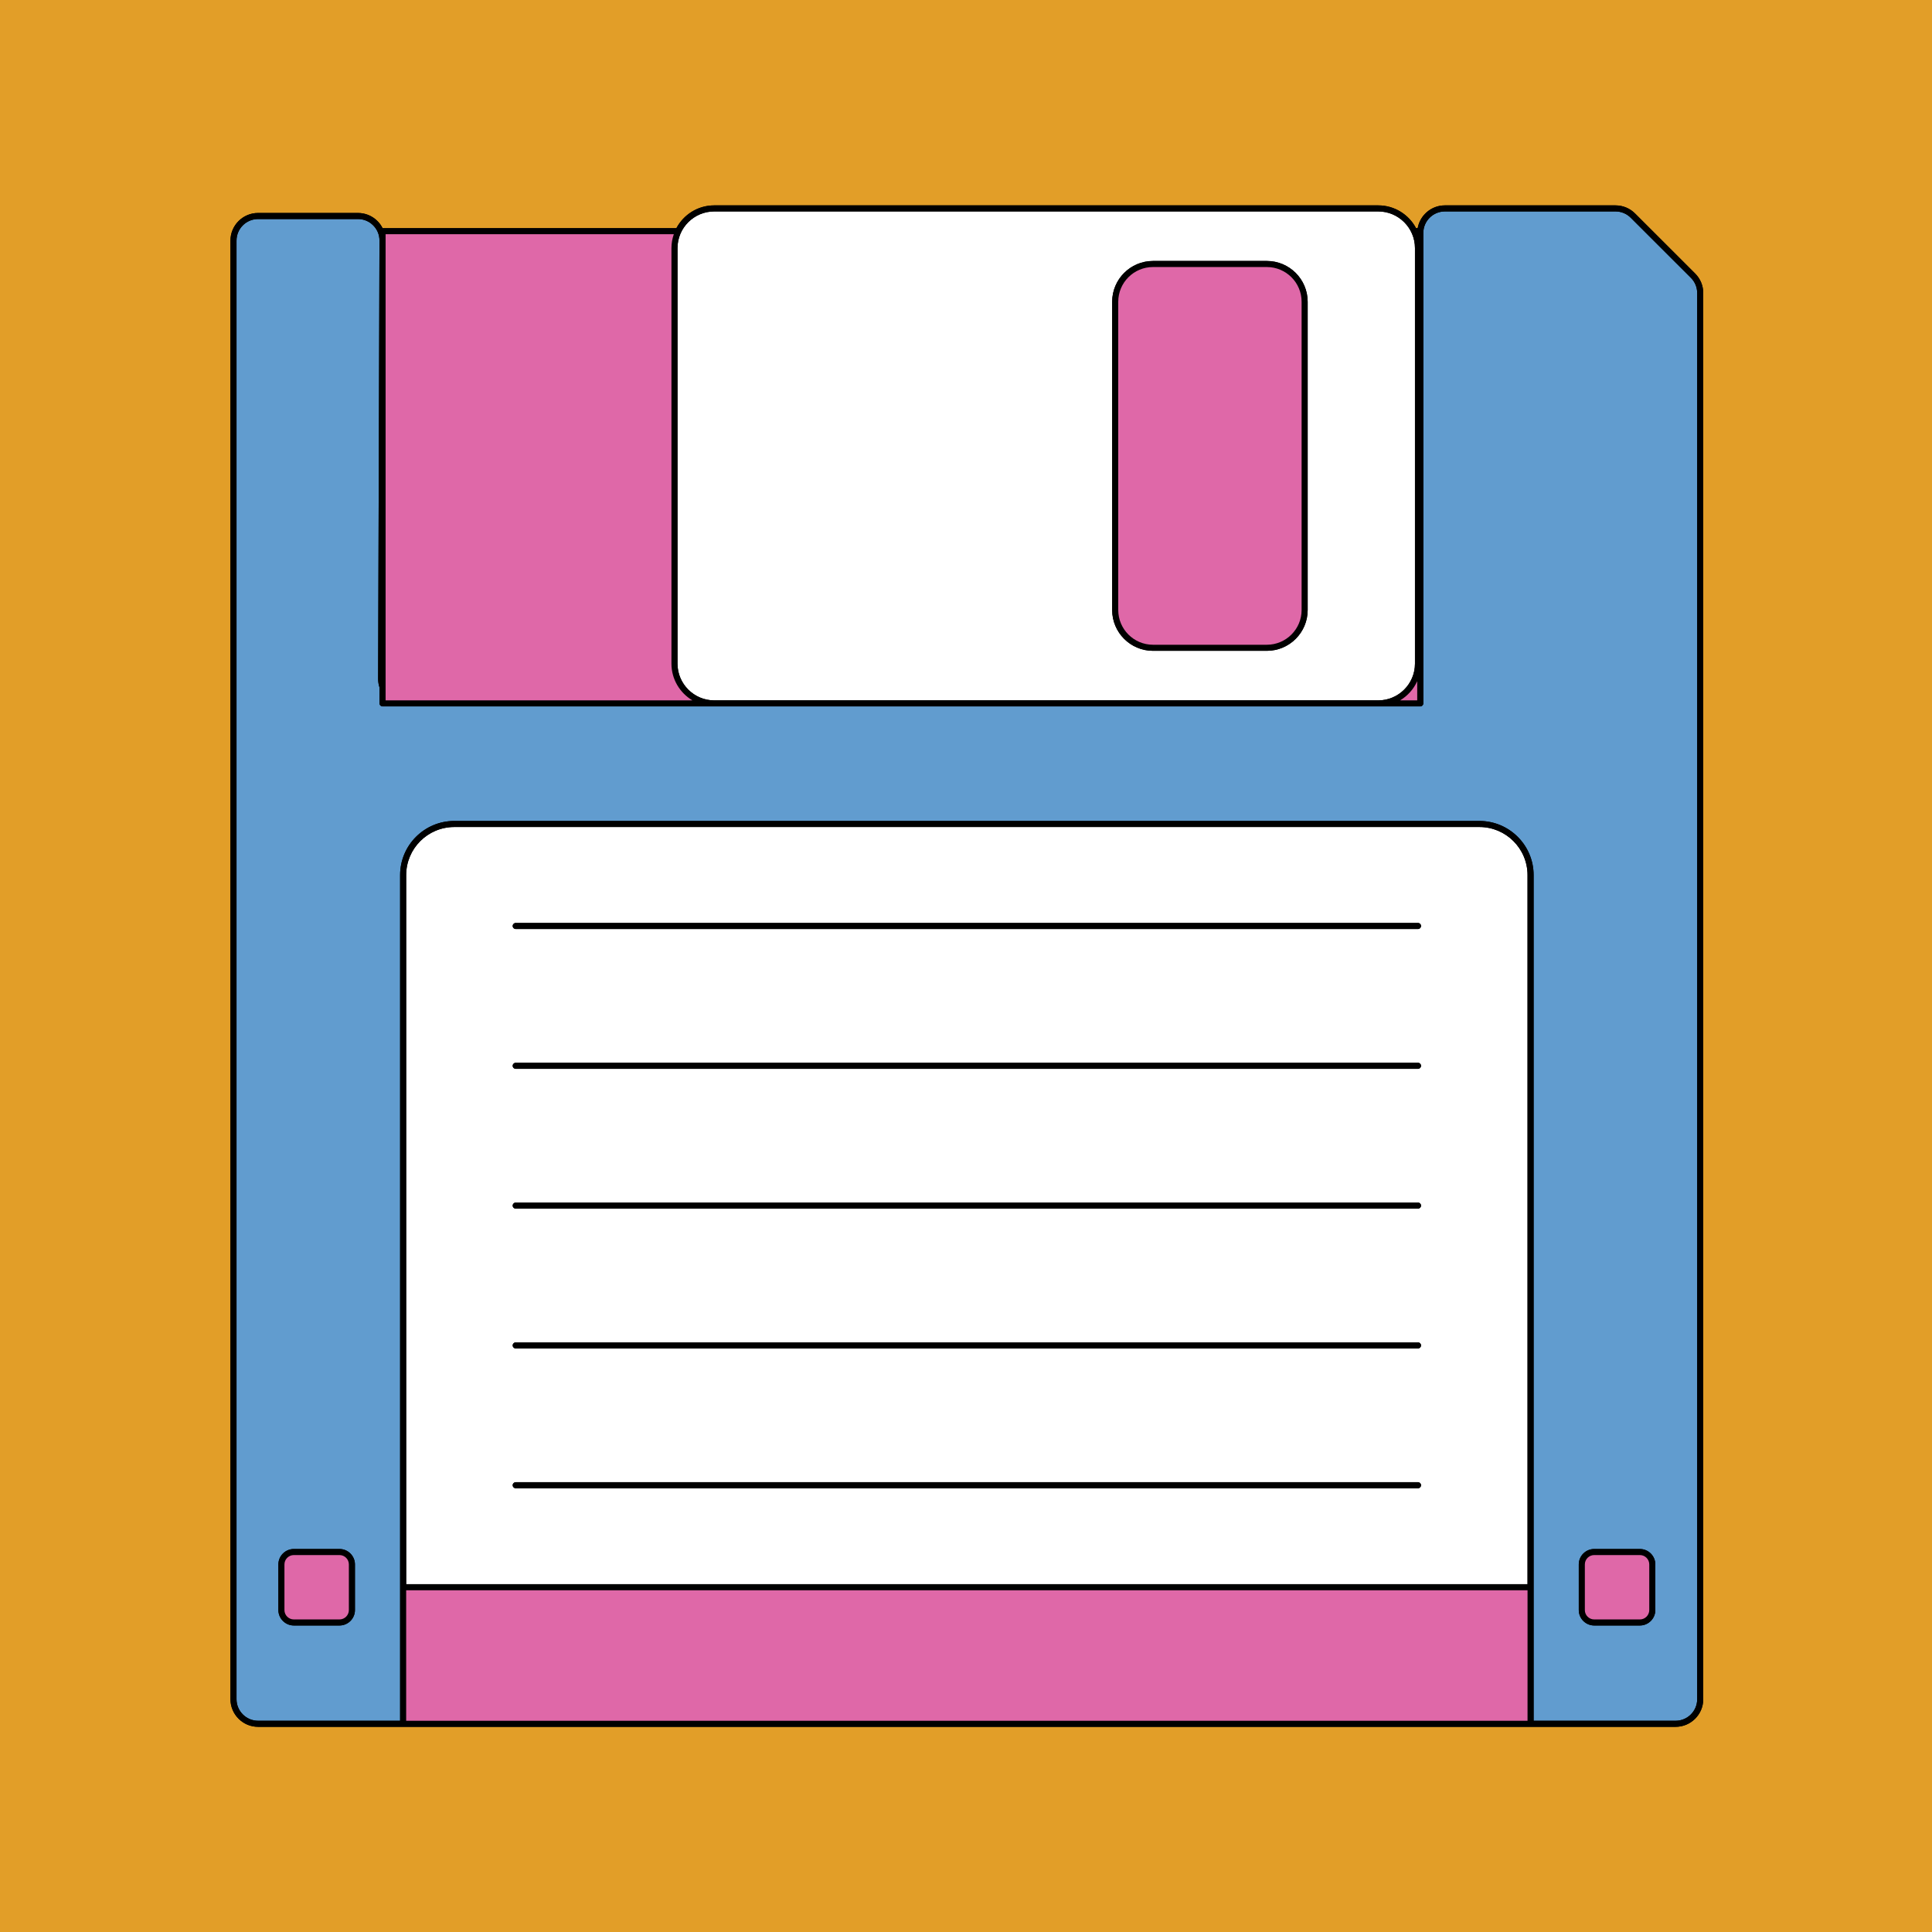
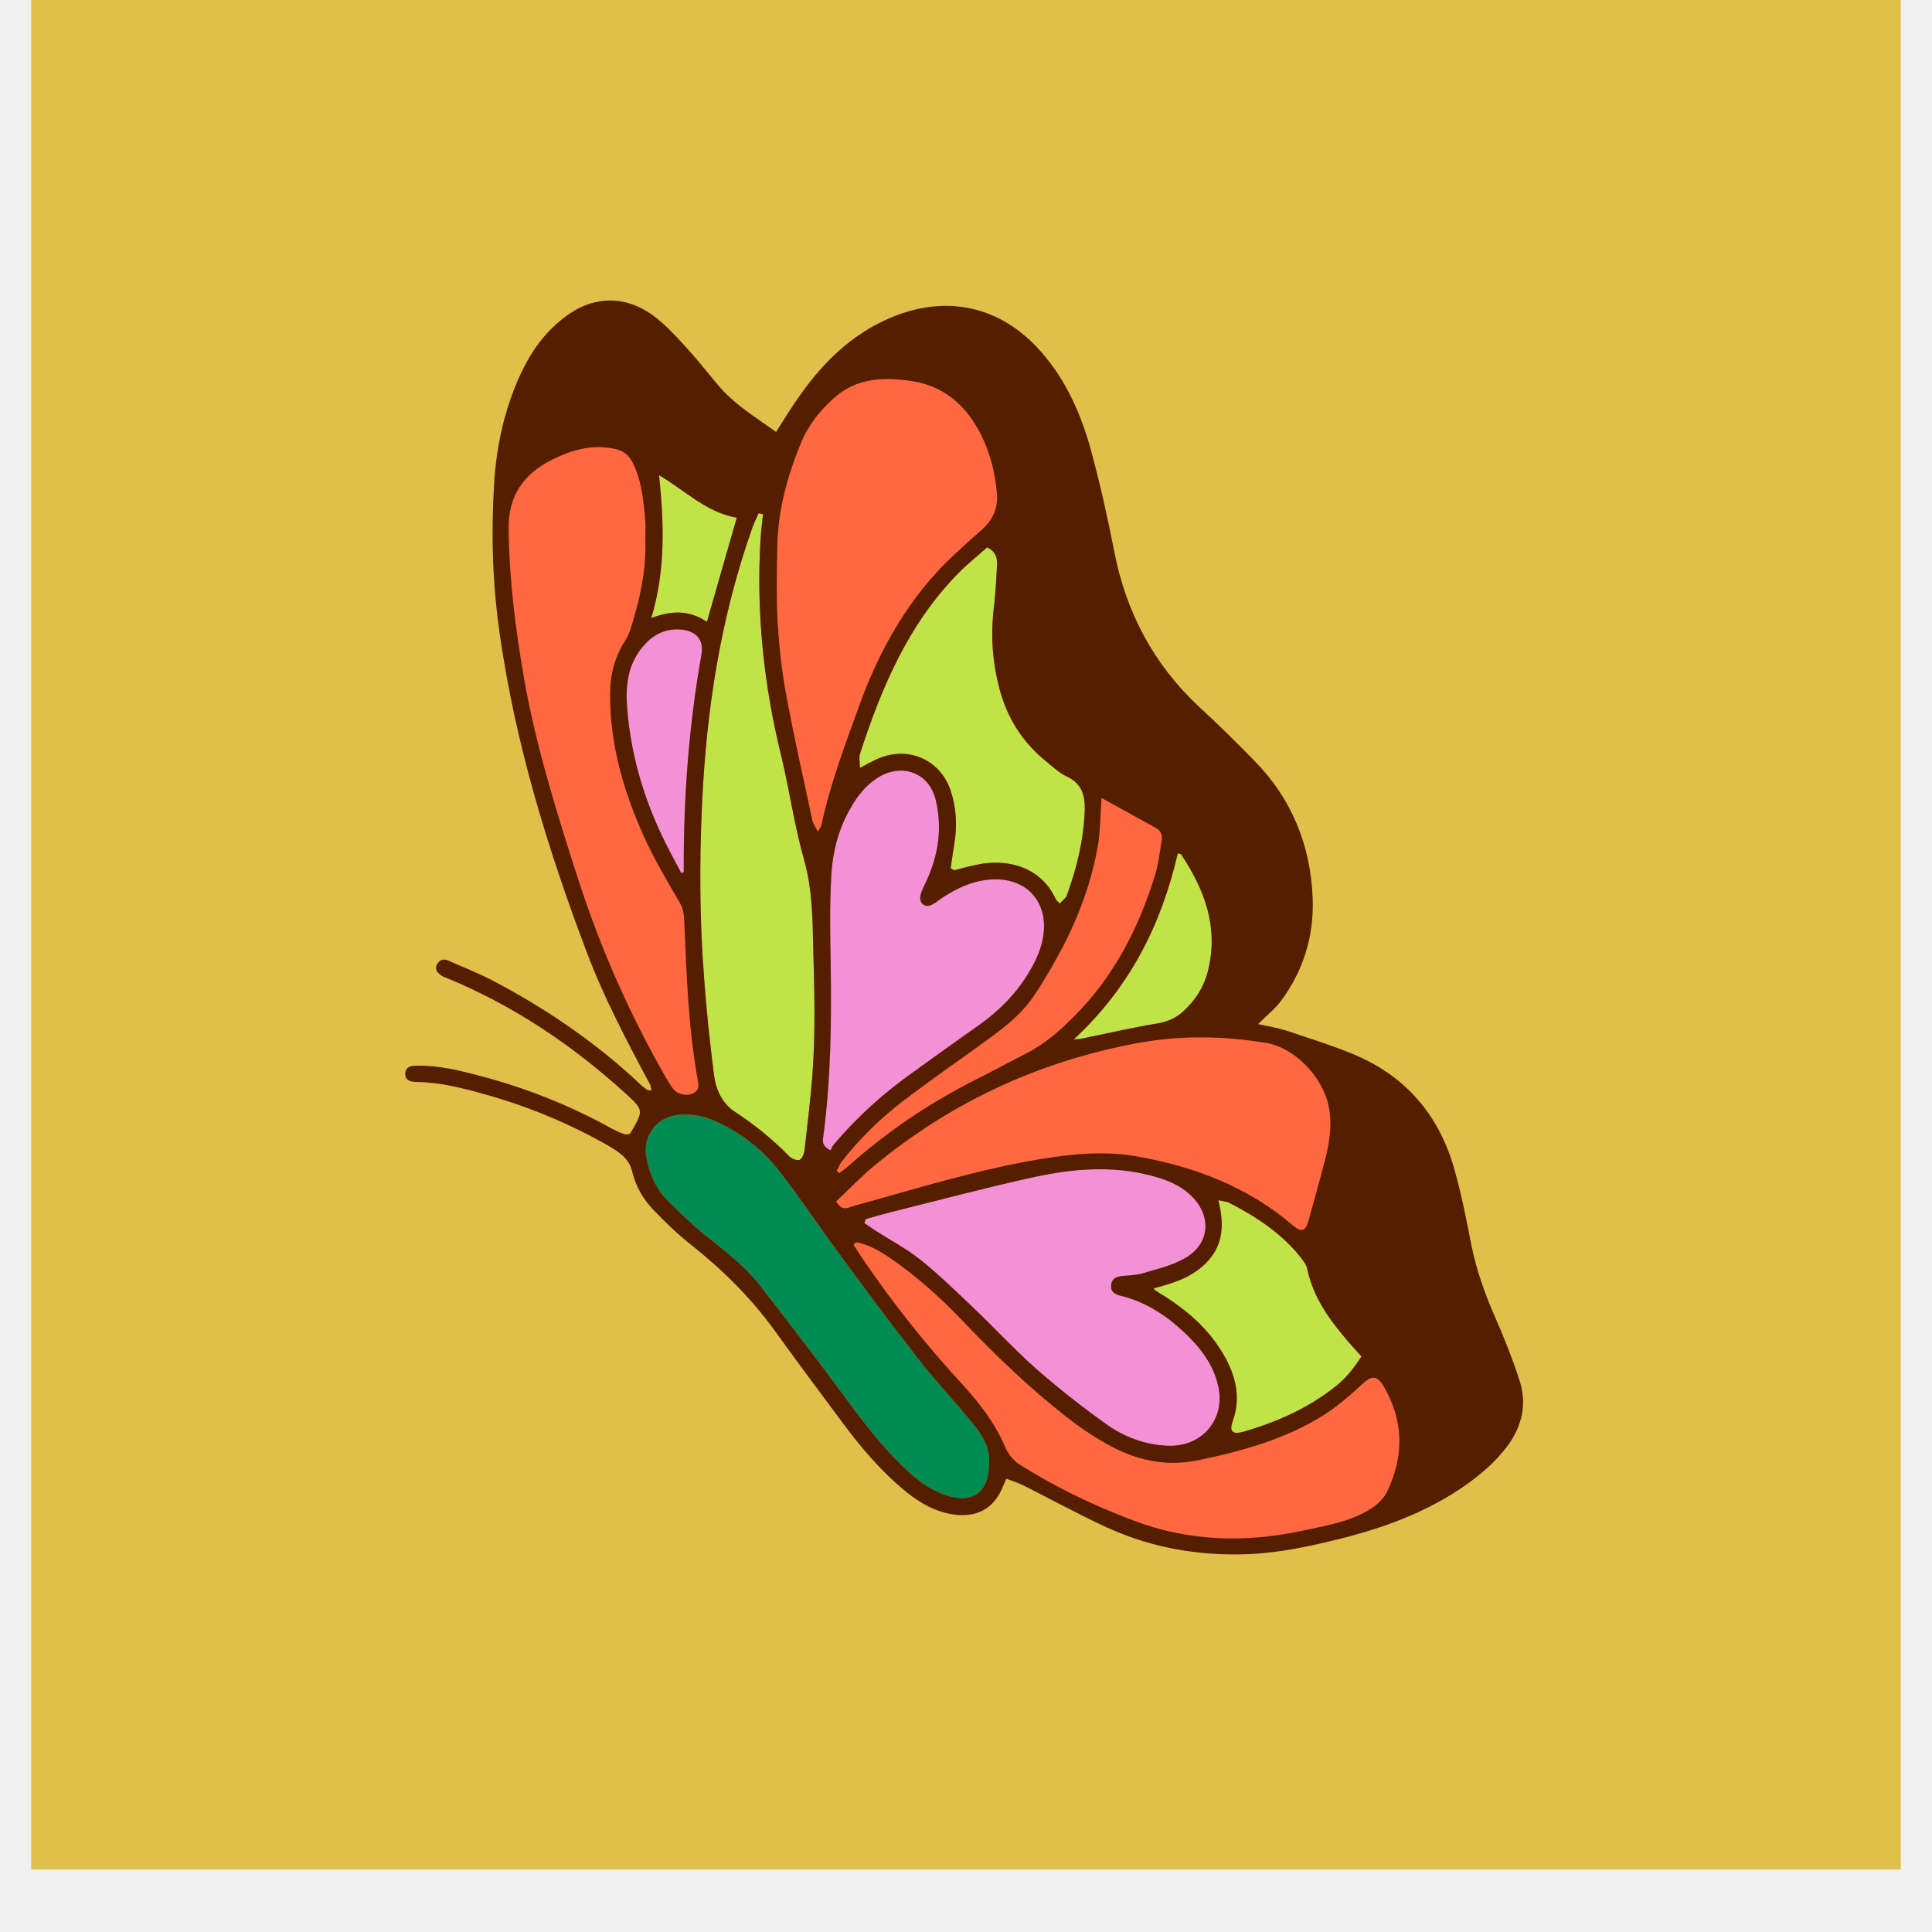
- <svg xmlns="http://www.w3.org/2000/svg" width="400" zoomAndPan="magnify" viewBox="0 0 300 300" height="400" preserveAspectRatio="xMidYMid meet" version="1.0">
+ <svg xmlns="http://www.w3.org/2000/svg" width="40" zoomAndPan="magnify" viewBox="0 0 30 30" height="40" preserveAspectRatio="xMidYMid meet" version="1.0">
  <defs>
-     <clipPath id="id1">
-       <path d="M 35.754 31.891 L 264.504 31.891 L 264.504 268.141 L 35.754 268.141 Z M 35.754 31.891 " clip-rule="nonzero" />
+     <clipPath id="45d6ba8cee">
+       <path d="M 0.484 0 L 29.516 0 L 29.516 29.031 L 0.484 29.031 Z M 0.484 0 " clip-rule="nonzero" />
    </clipPath>
-     <clipPath id="id2">
-       <path d="M 35.754 31.891 L 264.504 31.891 L 264.504 268.141 L 35.754 268.141 Z M 35.754 31.891 " clip-rule="nonzero" />
+     <clipPath id="63fa4abce8">
+       <path d="M 6.285 4.555 L 23.707 4.555 L 23.707 24.148 L 6.285 24.148 Z M 6.285 4.555 " clip-rule="nonzero" />
+     </clipPath>
+     <clipPath id="682dd12dee">
+       <path d="M 6.285 4.555 L 23.707 4.555 L 23.707 24.148 L 6.285 24.148 Z M 6.285 4.555 " clip-rule="nonzero" />
    </clipPath>
  </defs>
-   <rect x="-30" width="360" fill="#ffffff" y="-30" height="360" fill-opacity="1" />
-   <rect x="-30" width="360" fill="#e29e28" y="-30" height="360" fill-opacity="1" />
-   <g clip-path="url(#id1)">
-     <path fill="#000000" d="M 264.48 45.508 L 264.48 263.852 C 264.48 266.215 262.555 268.141 260.188 268.141 L 40.078 268.141 C 37.711 268.141 35.785 266.215 35.785 263.852 L 35.785 37.359 C 35.785 34.992 37.711 33.07 40.078 33.07 L 55.574 33.07 C 56.727 33.07 57.805 33.516 58.617 34.332 C 58.941 34.656 59.207 35.031 59.41 35.43 L 105.031 35.43 C 106.148 33.328 108.359 31.891 110.902 31.891 L 214.012 31.891 C 216.555 31.891 218.77 33.328 219.883 35.43 L 220.137 35.43 C 220.492 33.422 222.25 31.891 224.359 31.891 L 250.852 31.891 C 251.996 31.891 253.074 32.336 253.887 33.145 L 263.223 42.473 C 264.035 43.285 264.48 44.359 264.48 45.508 Z M 264.48 45.508 " fill-opacity="1" fill-rule="nonzero" />
+   <g clip-path="url(#45d6ba8cee)">
+     <path fill="#ffffff" d="M 0.484 0 L 29.516 0 L 29.516 29.031 L 0.484 29.031 Z M 0.484 0 " fill-opacity="1" fill-rule="nonzero" />
+     <path fill="#e1bf4b" d="M 0.484 0 L 29.516 0 L 29.516 29.031 L 0.484 29.031 Z M 0.484 0 " fill-opacity="1" fill-rule="nonzero" />
  </g>
-   <path fill="#619ccf" d="M 253.219 33.812 C 252.586 33.18 251.746 32.832 250.852 32.832 L 224.359 32.832 C 222.512 32.832 221.012 34.332 221.012 36.176 L 221.012 109.223 C 221.012 109.48 220.801 109.691 220.539 109.691 L 59.402 109.691 C 59.141 109.691 58.93 109.48 58.93 109.223 L 58.93 106.746 C 58.789 106.312 58.711 105.859 58.715 105.391 L 58.926 37.367 C 58.93 36.473 58.582 35.629 57.949 34.996 C 57.316 34.359 56.473 34.012 55.574 34.012 L 40.078 34.012 C 38.23 34.012 36.727 35.512 36.727 37.359 L 36.727 263.852 C 36.727 265.695 38.23 267.199 40.078 267.199 L 62.129 267.199 L 62.129 135.883 C 62.129 131.246 65.902 127.477 70.543 127.477 L 229.723 127.477 C 234.363 127.477 238.141 131.246 238.141 135.883 L 238.141 267.199 L 260.188 267.199 C 262.035 267.199 263.539 265.695 263.539 263.852 L 263.539 45.508 C 263.539 44.613 263.191 43.773 262.559 43.141 Z M 55.117 250.008 C 55.117 251.328 54.039 252.406 52.715 252.406 L 45.629 252.406 C 44.305 252.406 43.227 251.328 43.227 250.008 L 43.227 242.926 C 43.227 241.605 44.305 240.527 45.629 240.527 L 52.715 240.527 C 54.039 240.527 55.117 241.605 55.117 242.926 Z M 257.039 250.008 C 257.039 251.328 255.961 252.406 254.641 252.406 L 247.551 252.406 C 246.227 252.406 245.152 251.328 245.152 250.008 L 245.152 242.926 C 245.152 241.605 246.227 240.527 247.551 240.527 L 254.641 240.527 C 255.961 240.527 257.039 241.605 257.039 242.926 Z M 257.039 250.008 " fill-opacity="1" fill-rule="nonzero" />
-   <path fill="#ffffff" d="M 105.203 38.527 L 105.203 103.055 C 105.203 106.195 107.762 108.754 110.906 108.754 L 214.012 108.754 C 217.156 108.754 219.715 106.195 219.715 103.055 L 219.715 38.527 C 219.715 35.387 217.156 32.832 214.012 32.832 L 110.902 32.832 C 107.762 32.832 105.203 35.387 105.203 38.527 Z M 203.055 94.727 C 203.055 98.219 200.211 101.059 196.715 101.059 L 179.035 101.059 C 175.543 101.059 172.699 98.219 172.699 94.727 L 172.699 46.855 C 172.699 43.363 175.539 40.523 179.035 40.523 L 196.715 40.523 C 200.211 40.523 203.055 43.363 203.055 46.855 Z M 229.723 128.418 L 70.543 128.418 C 66.422 128.418 63.07 131.766 63.07 135.883 L 63.07 245.996 L 237.195 245.996 L 237.195 135.883 C 237.195 131.766 233.844 128.418 229.723 128.418 Z M 220.184 231.098 L 80.082 231.098 C 79.82 231.098 79.609 230.887 79.609 230.625 C 79.609 230.367 79.82 230.156 80.082 230.156 L 220.184 230.156 C 220.445 230.156 220.656 230.367 220.656 230.625 C 220.656 230.887 220.445 231.098 220.184 231.098 Z M 220.184 209.387 L 80.082 209.387 C 79.82 209.387 79.609 209.176 79.609 208.918 C 79.609 208.656 79.82 208.445 80.082 208.445 L 220.184 208.445 C 220.445 208.445 220.656 208.656 220.656 208.918 C 220.656 209.176 220.445 209.387 220.184 209.387 Z M 220.184 187.676 L 80.082 187.676 C 79.82 187.676 79.609 187.465 79.609 187.207 C 79.609 186.945 79.82 186.734 80.082 186.734 L 220.184 186.734 C 220.445 186.734 220.656 186.945 220.656 187.207 C 220.656 187.465 220.445 187.676 220.184 187.676 Z M 220.184 165.969 L 80.082 165.969 C 79.82 165.969 79.609 165.758 79.609 165.496 C 79.609 165.238 79.82 165.027 80.082 165.027 L 220.184 165.027 C 220.445 165.027 220.656 165.238 220.656 165.496 C 220.656 165.758 220.445 165.969 220.184 165.969 Z M 220.184 144.258 L 80.082 144.258 C 79.82 144.258 79.609 144.047 79.609 143.785 C 79.609 143.527 79.82 143.316 80.082 143.316 L 220.184 143.316 C 220.445 143.316 220.656 143.527 220.656 143.785 C 220.656 144.047 220.445 144.258 220.184 144.258 Z M 220.184 144.258 " fill-opacity="1" fill-rule="nonzero" />
-   <g clip-path="url(#id2)">
-     <path fill="#000000" d="M 263.223 42.473 L 253.887 33.145 C 253.074 32.336 251.996 31.891 250.852 31.891 L 224.359 31.891 C 222.25 31.891 220.492 33.422 220.137 35.43 L 219.883 35.43 C 218.77 33.328 216.555 31.891 214.012 31.891 L 110.902 31.891 C 108.359 31.891 106.148 33.328 105.031 35.43 L 59.41 35.43 C 59.207 35.027 58.941 34.656 58.617 34.328 C 57.805 33.516 56.727 33.07 55.574 33.07 L 40.078 33.07 C 37.711 33.07 35.785 34.992 35.785 37.359 L 35.785 263.852 C 35.785 266.215 37.711 268.141 40.078 268.141 L 260.188 268.141 C 262.555 268.141 264.48 266.215 264.48 263.852 L 264.48 45.508 C 264.48 44.359 264.035 43.285 263.223 42.473 Z M 263.539 263.852 C 263.539 265.695 262.035 267.199 260.188 267.199 L 238.137 267.199 L 238.137 246.469 C 238.137 246.469 238.137 246.465 238.137 246.465 L 238.137 135.883 C 238.137 131.246 234.363 127.477 229.723 127.477 L 70.543 127.477 C 65.902 127.477 62.129 131.246 62.129 135.883 L 62.129 267.199 L 40.078 267.199 C 38.23 267.199 36.727 265.695 36.727 263.852 L 36.727 37.359 C 36.727 35.512 38.23 34.012 40.078 34.012 L 55.574 34.012 C 56.473 34.012 57.316 34.359 57.949 34.996 C 58.582 35.629 58.93 36.473 58.926 37.367 L 58.715 105.391 C 58.711 105.859 58.789 106.312 58.93 106.746 L 58.93 109.223 C 58.93 109.484 59.141 109.691 59.402 109.691 L 220.539 109.691 C 220.801 109.691 221.012 109.484 221.012 109.223 L 221.012 36.176 C 221.012 34.332 222.512 32.832 224.359 32.832 L 250.852 32.832 C 251.746 32.832 252.586 33.18 253.219 33.812 L 262.559 43.141 C 263.191 43.77 263.539 44.613 263.539 45.508 Z M 63.07 245.996 L 63.07 135.883 C 63.07 131.766 66.422 128.418 70.543 128.418 L 229.723 128.418 C 233.844 128.418 237.195 131.766 237.195 135.883 L 237.195 245.996 Z M 63.07 246.938 L 237.195 246.938 L 237.195 267.199 L 63.07 267.199 Z M 59.875 36.371 L 104.629 36.371 C 104.395 37.047 104.262 37.77 104.262 38.523 L 104.262 103.055 C 104.262 105.477 105.57 107.594 107.512 108.75 L 59.875 108.75 Z M 110.902 32.832 L 214.012 32.832 C 217.156 32.832 219.715 35.387 219.715 38.527 L 219.715 103.055 C 219.715 106.195 217.156 108.754 214.012 108.754 L 110.902 108.754 C 107.762 108.754 105.203 106.195 105.203 103.055 L 105.203 38.527 C 105.203 35.387 107.762 32.832 110.902 32.832 Z M 220.066 105.773 L 220.066 108.75 L 217.406 108.75 C 218.57 108.055 219.504 107.016 220.066 105.773 Z M 196.715 40.523 L 179.035 40.523 C 175.539 40.523 172.695 43.363 172.695 46.855 L 172.695 94.727 C 172.695 98.219 175.539 101.059 179.035 101.059 L 196.715 101.059 C 200.211 101.059 203.055 98.219 203.055 94.727 L 203.055 46.855 C 203.055 43.363 200.211 40.523 196.715 40.523 Z M 202.113 94.727 C 202.113 97.699 199.691 100.117 196.715 100.117 L 179.035 100.117 C 176.062 100.117 173.641 97.699 173.641 94.727 L 173.641 46.855 C 173.641 43.883 176.062 41.465 179.035 41.465 L 196.715 41.465 C 199.691 41.465 202.113 43.883 202.113 46.855 Z M 52.715 240.527 L 45.629 240.527 C 44.305 240.527 43.227 241.605 43.227 242.926 L 43.227 250.008 C 43.227 251.328 44.305 252.406 45.629 252.406 L 52.715 252.406 C 54.039 252.406 55.117 251.328 55.117 250.008 L 55.117 242.926 C 55.117 241.605 54.039 240.527 52.715 240.527 Z M 54.172 250.008 C 54.172 250.809 53.52 251.465 52.715 251.465 L 45.629 251.465 C 44.824 251.465 44.168 250.809 44.168 250.008 L 44.168 242.926 C 44.168 242.121 44.824 241.469 45.629 241.469 L 52.715 241.469 C 53.52 241.469 54.172 242.121 54.172 242.926 Z M 254.641 240.527 L 247.551 240.527 C 246.227 240.527 245.152 241.605 245.152 242.926 L 245.152 250.008 C 245.152 251.328 246.227 252.406 247.551 252.406 L 254.641 252.406 C 255.961 252.406 257.039 251.328 257.039 250.008 L 257.039 242.926 C 257.039 241.605 255.961 240.527 254.641 240.527 Z M 256.098 250.008 C 256.098 250.809 255.445 251.465 254.641 251.465 L 247.551 251.465 C 246.746 251.465 246.094 250.809 246.094 250.008 L 246.094 242.926 C 246.094 242.121 246.746 241.469 247.551 241.469 L 254.641 241.469 C 255.445 241.469 256.098 242.121 256.098 242.926 Z M 220.656 143.785 C 220.656 144.047 220.445 144.258 220.184 144.258 L 80.082 144.258 C 79.82 144.258 79.609 144.047 79.609 143.785 C 79.609 143.527 79.82 143.316 80.082 143.316 L 220.184 143.316 C 220.445 143.316 220.656 143.527 220.656 143.785 Z M 220.656 165.496 C 220.656 165.758 220.445 165.969 220.184 165.969 L 80.082 165.969 C 79.82 165.969 79.609 165.758 79.609 165.496 C 79.609 165.238 79.82 165.027 80.082 165.027 L 220.184 165.027 C 220.445 165.027 220.656 165.238 220.656 165.496 Z M 220.656 187.207 C 220.656 187.465 220.445 187.676 220.184 187.676 L 80.082 187.676 C 79.82 187.676 79.609 187.465 79.609 187.207 C 79.609 186.945 79.82 186.734 80.082 186.734 L 220.184 186.734 C 220.445 186.734 220.656 186.945 220.656 187.207 Z M 220.656 208.918 C 220.656 209.176 220.445 209.387 220.184 209.387 L 80.082 209.387 C 79.82 209.387 79.609 209.176 79.609 208.918 C 79.609 208.656 79.82 208.445 80.082 208.445 L 220.184 208.445 C 220.445 208.445 220.656 208.656 220.656 208.918 Z M 220.656 230.625 C 220.656 230.887 220.445 231.098 220.184 231.098 L 80.082 231.098 C 79.82 231.098 79.609 230.887 79.609 230.625 C 79.609 230.367 79.82 230.156 80.082 230.156 L 220.184 230.156 C 220.445 230.156 220.656 230.367 220.656 230.625 Z M 220.656 230.625 " fill-opacity="1" fill-rule="nonzero" />
+   <g clip-path="url(#63fa4abce8)">
+     <path fill="#ff6840" d="M 19.172 24.047 C 18.457 24.047 17.781 23.898 17.168 23.609 C 16.902 23.48 16.633 23.344 16.375 23.211 C 16.223 23.133 16.074 23.055 15.922 22.98 C 15.863 22.949 15.805 22.93 15.746 22.906 C 15.719 22.898 15.691 22.887 15.66 22.875 L 15.578 22.84 L 15.48 23.066 C 15.375 23.312 15.195 23.438 14.945 23.438 C 14.902 23.438 14.859 23.434 14.812 23.426 C 14.586 23.391 14.367 23.285 14.133 23.098 C 13.801 22.824 13.492 22.488 13.133 22.004 C 13.012 21.836 12.891 21.672 12.766 21.508 C 12.547 21.215 12.32 20.914 12.105 20.613 C 11.754 20.121 11.32 19.68 10.789 19.258 C 10.59 19.102 10.402 18.918 10.234 18.746 C 10.066 18.578 9.957 18.387 9.91 18.172 C 9.848 17.918 9.633 17.793 9.477 17.703 C 8.891 17.367 8.25 17.102 7.578 16.91 C 7.23 16.812 6.859 16.715 6.465 16.707 C 6.398 16.707 6.387 16.695 6.387 16.695 C 6.387 16.695 6.387 16.688 6.387 16.672 C 6.387 16.648 6.387 16.641 6.477 16.637 L 6.496 16.637 C 6.816 16.637 7.121 16.711 7.434 16.793 C 8.145 16.984 8.824 17.254 9.445 17.598 C 9.512 17.633 9.574 17.664 9.641 17.691 C 9.672 17.703 9.699 17.707 9.727 17.707 L 9.793 17.707 L 9.82 17.684 C 9.824 17.68 9.828 17.68 9.832 17.676 C 9.844 17.668 9.863 17.652 9.879 17.629 C 10.098 17.246 10.094 17.199 9.77 16.906 C 8.879 16.098 7.961 15.508 6.965 15.098 C 6.957 15.094 6.945 15.09 6.938 15.086 C 6.922 15.082 6.91 15.078 6.902 15.07 C 6.855 15.039 6.859 15.031 6.867 15.02 C 6.871 15.012 6.883 14.992 6.895 14.992 C 6.898 14.992 6.906 14.992 6.918 15 C 6.992 15.031 7.066 15.062 7.141 15.094 C 7.293 15.156 7.449 15.223 7.594 15.301 C 8.477 15.762 9.227 16.285 9.879 16.902 C 9.902 16.93 9.93 16.949 9.957 16.969 C 9.969 16.977 9.98 16.984 9.992 16.992 L 10.074 17.059 L 10.203 16.84 L 10.18 16.797 C 9.777 16.047 9.449 15.418 9.188 14.73 C 8.488 12.863 8.062 11.312 7.852 9.848 C 7.746 9.098 7.715 8.316 7.766 7.523 C 7.805 6.898 7.934 6.352 8.168 5.852 C 8.336 5.484 8.551 5.207 8.816 5 C 9.027 4.84 9.246 4.758 9.473 4.758 C 9.684 4.758 9.891 4.832 10.09 4.977 C 10.25 5.094 10.391 5.242 10.547 5.41 C 10.695 5.57 10.832 5.742 10.969 5.906 L 11.066 6.027 C 11.273 6.277 11.539 6.461 11.793 6.637 C 11.859 6.684 11.926 6.73 11.992 6.781 L 12.074 6.836 L 12.129 6.754 C 12.168 6.691 12.211 6.629 12.25 6.566 C 12.336 6.434 12.414 6.309 12.504 6.184 C 12.906 5.617 13.332 5.25 13.852 5.023 C 14.133 4.902 14.414 4.84 14.688 4.84 C 15.219 4.84 15.707 5.078 16.098 5.527 C 16.438 5.914 16.68 6.387 16.852 7.02 C 16.984 7.504 17.102 8.012 17.211 8.578 C 17.402 9.57 17.844 10.379 18.559 11.043 C 18.816 11.285 19.09 11.547 19.41 11.875 C 19.961 12.438 20.258 13.133 20.289 13.949 C 20.312 14.516 20.152 15.035 19.816 15.488 C 19.754 15.57 19.676 15.641 19.594 15.719 C 19.555 15.758 19.512 15.797 19.469 15.84 L 19.352 15.957 L 19.516 15.992 C 19.562 16.004 19.605 16.012 19.652 16.02 C 19.75 16.039 19.844 16.059 19.934 16.086 L 20.09 16.141 C 20.383 16.234 20.684 16.332 20.973 16.449 C 21.742 16.77 22.254 17.348 22.488 18.164 C 22.59 18.512 22.664 18.879 22.734 19.234 L 22.758 19.352 C 22.828 19.699 22.941 20.055 23.105 20.434 C 23.25 20.766 23.398 21.121 23.512 21.484 C 23.609 21.793 23.551 22.094 23.344 22.379 C 23.168 22.621 22.941 22.832 22.625 23.043 C 22.109 23.387 21.488 23.641 20.676 23.836 C 20.242 23.938 19.73 24.043 19.195 24.047 Z M 19.172 24.047 " fill-opacity="1" fill-rule="nonzero" />
  </g>
-   <path fill="#df68a8" d="M 59.875 36.371 L 104.629 36.371 C 104.395 37.047 104.262 37.77 104.262 38.523 L 104.262 103.055 C 104.262 105.477 105.57 107.594 107.512 108.75 L 59.875 108.75 Z M 220.066 108.754 L 220.066 105.773 C 219.504 107.016 218.57 108.055 217.406 108.754 Z M 196.715 41.465 L 179.035 41.465 C 176.059 41.465 173.641 43.883 173.641 46.855 L 173.641 94.727 C 173.641 97.699 176.062 100.117 179.035 100.117 L 196.715 100.117 C 199.691 100.117 202.113 97.699 202.113 94.727 L 202.113 46.855 C 202.113 43.883 199.691 41.465 196.715 41.465 Z M 52.715 241.469 L 45.629 241.469 C 44.824 241.469 44.168 242.121 44.168 242.926 L 44.168 250.008 C 44.168 250.809 44.824 251.465 45.629 251.465 L 52.715 251.465 C 53.52 251.465 54.172 250.809 54.172 250.008 L 54.172 242.926 C 54.172 242.121 53.52 241.469 52.715 241.469 Z M 254.641 241.469 L 247.551 241.469 C 246.746 241.469 246.094 242.121 246.094 242.926 L 246.094 250.008 C 246.094 250.809 246.746 251.465 247.551 251.465 L 254.641 251.465 C 255.445 251.465 256.098 250.809 256.098 250.008 L 256.098 242.926 C 256.098 242.121 255.445 241.469 254.641 241.469 Z M 237.195 246.938 L 63.07 246.938 L 63.07 267.199 L 237.195 267.199 Z M 237.195 246.938 " fill-opacity="1" fill-rule="nonzero" />
+   <path fill="#008b53" d="M 15.359 22.715 C 15.359 23.176 15.105 23.359 14.68 23.215 C 14.438 23.133 14.238 22.98 14.059 22.809 C 13.703 22.473 13.406 22.086 13.117 21.691 C 12.688 21.109 12.242 20.531 11.797 19.957 C 11.52 19.598 11.137 19.344 10.797 19.051 C 10.656 18.926 10.52 18.797 10.387 18.664 C 10.188 18.469 10.078 18.227 10.035 17.953 C 9.98 17.621 10.211 17.332 10.555 17.309 C 10.758 17.293 10.949 17.332 11.129 17.418 C 11.523 17.598 11.852 17.863 12.109 18.195 C 12.414 18.586 12.688 19 12.98 19.398 C 13.402 19.973 13.824 20.543 14.262 21.105 C 14.531 21.449 14.832 21.766 15.105 22.102 C 15.25 22.281 15.375 22.48 15.359 22.715 Z M 15.359 22.715 " fill-opacity="1" fill-rule="nonzero" />
+   <path fill="#f291d6" d="M 13.441 18.93 C 13.586 18.891 13.73 18.848 13.875 18.812 C 14.609 18.629 15.34 18.434 16.078 18.273 C 16.664 18.148 17.262 18.098 17.855 18.25 C 18.098 18.312 18.332 18.398 18.512 18.582 C 18.816 18.891 18.785 19.312 18.41 19.531 C 18.223 19.645 17.992 19.699 17.777 19.762 C 17.672 19.797 17.555 19.805 17.441 19.812 C 17.34 19.82 17.262 19.848 17.254 19.961 C 17.246 20.066 17.32 20.102 17.406 20.121 C 17.785 20.215 18.098 20.418 18.375 20.676 C 18.625 20.91 18.836 21.172 18.914 21.512 C 19.039 22.031 18.668 22.477 18.125 22.449 C 17.777 22.434 17.453 22.312 17.176 22.113 C 16.805 21.848 16.441 21.562 16.098 21.262 C 15.754 20.957 15.445 20.621 15.113 20.305 C 14.844 20.051 14.582 19.793 14.293 19.562 C 14.078 19.391 13.828 19.258 13.594 19.109 C 13.535 19.07 13.48 19.031 13.422 18.992 C 13.43 18.973 13.434 18.953 13.441 18.93 Z M 12.953 17.766 C 13.312 17.34 13.727 16.969 14.184 16.645 C 14.52 16.402 14.859 16.16 15.195 15.922 C 15.547 15.676 15.836 15.371 16.035 14.996 C 16.113 14.855 16.176 14.695 16.199 14.539 C 16.289 13.965 15.891 13.586 15.309 13.664 C 15.066 13.695 14.859 13.797 14.66 13.922 C 14.598 13.961 14.539 14.012 14.473 14.047 C 14.375 14.098 14.285 14.043 14.289 13.934 C 14.293 13.871 14.324 13.809 14.352 13.75 C 14.562 13.328 14.641 12.887 14.531 12.426 C 14.43 12 14.012 11.84 13.633 12.074 C 13.449 12.188 13.32 12.352 13.215 12.535 C 13.012 12.879 12.922 13.254 12.906 13.645 C 12.883 14.074 12.891 14.508 12.898 14.941 C 12.914 15.844 12.902 16.742 12.785 17.641 C 12.773 17.719 12.758 17.789 12.895 17.863 C 12.914 17.832 12.926 17.793 12.953 17.766 Z M 10.617 13.543 C 10.617 13.508 10.617 13.473 10.617 13.438 C 10.617 12.344 10.699 11.254 10.891 10.172 C 10.934 9.945 10.824 9.805 10.59 9.777 C 10.336 9.75 10.133 9.855 9.977 10.047 C 9.746 10.324 9.711 10.652 9.738 10.992 C 9.801 11.793 10.039 12.539 10.414 13.246 C 10.469 13.348 10.523 13.453 10.578 13.555 C 10.59 13.551 10.602 13.547 10.617 13.543 Z M 10.617 13.543 " fill-opacity="1" fill-rule="nonzero" />
+   <path fill="#c0e348" d="M 11.848 7.984 C 11.836 8.117 11.816 8.246 11.809 8.379 C 11.742 9.52 11.859 10.637 12.133 11.746 C 12.262 12.281 12.336 12.832 12.488 13.359 C 12.605 13.777 12.617 14.195 12.625 14.617 C 12.645 15.316 12.668 16.016 12.613 16.719 C 12.582 17.102 12.535 17.488 12.492 17.871 C 12.484 17.922 12.453 17.996 12.414 18.012 C 12.371 18.023 12.293 17.992 12.258 17.957 C 12 17.691 11.715 17.461 11.402 17.258 C 11.211 17.129 11.113 16.91 11.086 16.684 C 11.023 16.188 10.969 15.691 10.934 15.195 C 10.863 14.289 10.859 13.379 10.902 12.473 C 10.969 11.016 11.191 9.586 11.68 8.203 C 11.707 8.121 11.746 8.047 11.781 7.969 C 11.801 7.973 11.824 7.98 11.848 7.984 Z M 16.566 13.902 C 16.723 13.473 16.828 13.035 16.844 12.578 C 16.848 12.359 16.805 12.172 16.574 12.062 C 16.453 12.008 16.352 11.91 16.246 11.824 C 15.902 11.547 15.668 11.195 15.543 10.777 C 15.422 10.359 15.379 9.934 15.426 9.496 C 15.453 9.27 15.469 9.039 15.48 8.809 C 15.492 8.688 15.477 8.57 15.328 8.5 C 15.184 8.629 15.031 8.75 14.895 8.887 C 14.105 9.684 13.688 10.676 13.352 11.711 C 13.336 11.766 13.352 11.832 13.352 11.926 C 13.449 11.871 13.516 11.836 13.582 11.805 C 14.066 11.562 14.602 11.777 14.766 12.289 C 14.844 12.535 14.863 12.785 14.828 13.039 C 14.805 13.191 14.781 13.34 14.762 13.484 C 14.797 13.5 14.812 13.512 14.824 13.512 C 14.918 13.488 15.012 13.461 15.105 13.441 C 15.688 13.301 16.184 13.496 16.395 13.965 C 16.402 13.98 16.422 13.996 16.457 14.031 C 16.496 13.984 16.551 13.949 16.566 13.902 Z M 18.766 19.57 C 18.543 19.824 18.234 19.922 17.918 20.004 C 17.922 20.016 17.922 20.027 17.926 20.027 C 17.984 20.066 18.039 20.102 18.098 20.137 C 18.445 20.359 18.746 20.625 18.965 20.977 C 19.172 21.312 19.281 21.664 19.145 22.059 C 19.082 22.23 19.133 22.281 19.316 22.23 C 19.836 22.078 20.32 21.863 20.746 21.523 C 20.906 21.395 21.027 21.238 21.141 21.062 C 21.066 20.984 21.004 20.91 20.941 20.84 C 20.648 20.5 20.391 20.148 20.297 19.699 C 20.285 19.637 20.238 19.582 20.199 19.527 C 19.898 19.148 19.504 18.891 19.078 18.672 C 19.055 18.66 19.023 18.66 18.918 18.637 C 19.008 18.996 19 19.305 18.766 19.57 Z M 16.672 16.141 C 16.754 16.133 16.781 16.133 16.809 16.125 C 17.199 16.047 17.59 15.953 17.98 15.891 C 18.141 15.863 18.27 15.801 18.379 15.699 C 18.57 15.523 18.703 15.312 18.762 15.055 C 18.922 14.391 18.703 13.812 18.34 13.266 C 18.332 13.258 18.312 13.258 18.289 13.25 C 18.035 14.348 17.551 15.328 16.672 16.141 Z M 10.113 9.598 C 10.438 9.473 10.711 9.477 10.977 9.656 C 11.133 9.113 11.281 8.59 11.441 8.039 C 10.965 7.957 10.641 7.617 10.234 7.379 C 10.312 8.125 10.336 8.855 10.113 9.598 Z M 10.113 9.598 " fill-opacity="1" fill-rule="nonzero" />
+   <g clip-path="url(#682dd12dee)">
+     <path fill="#551e00" d="M 10.094 16.84 C 9.73 16.16 9.371 15.48 9.102 14.762 C 8.5 13.168 8.004 11.547 7.762 9.859 C 7.648 9.082 7.625 8.301 7.672 7.52 C 7.707 6.93 7.832 6.355 8.082 5.812 C 8.242 5.469 8.453 5.164 8.762 4.93 C 9.195 4.594 9.699 4.574 10.145 4.902 C 10.316 5.027 10.469 5.191 10.617 5.352 C 10.801 5.551 10.969 5.762 11.141 5.969 C 11.391 6.273 11.73 6.477 12.051 6.707 C 12.18 6.504 12.297 6.312 12.426 6.133 C 12.789 5.621 13.223 5.195 13.812 4.941 C 14.691 4.562 15.543 4.75 16.168 5.465 C 16.559 5.91 16.789 6.438 16.941 6.992 C 17.082 7.512 17.199 8.035 17.301 8.559 C 17.484 9.504 17.91 10.312 18.621 10.977 C 18.914 11.246 19.199 11.527 19.477 11.812 C 20.062 12.406 20.352 13.133 20.383 13.949 C 20.406 14.527 20.242 15.07 19.891 15.543 C 19.793 15.672 19.664 15.773 19.535 15.902 C 19.68 15.934 19.824 15.957 19.965 16 C 20.312 16.117 20.668 16.227 21.008 16.367 C 21.824 16.703 22.34 17.309 22.578 18.137 C 22.691 18.531 22.77 18.934 22.848 19.336 C 22.922 19.703 23.043 20.051 23.191 20.395 C 23.344 20.742 23.488 21.098 23.602 21.457 C 23.707 21.801 23.637 22.133 23.422 22.434 C 23.219 22.711 22.961 22.926 22.676 23.117 C 22.074 23.52 21.398 23.754 20.695 23.922 C 20.203 24.043 19.707 24.137 19.195 24.137 C 18.473 24.141 17.781 24 17.129 23.691 C 16.707 23.492 16.297 23.27 15.879 23.059 C 15.801 23.023 15.719 22.996 15.625 22.961 C 15.598 23.023 15.582 23.062 15.566 23.102 C 15.426 23.43 15.16 23.57 14.801 23.516 C 14.52 23.473 14.289 23.34 14.074 23.168 C 13.68 22.848 13.355 22.461 13.059 22.059 C 12.715 21.594 12.367 21.133 12.031 20.664 C 11.664 20.156 11.223 19.719 10.73 19.328 C 10.531 19.172 10.344 18.992 10.168 18.809 C 9.996 18.637 9.875 18.434 9.816 18.191 C 9.77 17.984 9.598 17.879 9.43 17.781 C 8.836 17.445 8.211 17.184 7.555 17 C 7.195 16.898 6.84 16.805 6.465 16.801 C 6.371 16.797 6.289 16.777 6.293 16.668 C 6.301 16.559 6.387 16.547 6.477 16.547 C 6.812 16.543 7.137 16.621 7.457 16.707 C 8.172 16.895 8.848 17.164 9.492 17.52 C 9.551 17.551 9.613 17.582 9.676 17.605 C 9.703 17.617 9.734 17.613 9.762 17.613 C 9.777 17.602 9.793 17.594 9.797 17.582 C 9.996 17.242 9.996 17.238 9.707 16.973 C 8.883 16.227 7.969 15.609 6.93 15.184 C 6.902 15.172 6.871 15.164 6.848 15.145 C 6.789 15.102 6.746 15.051 6.785 14.977 C 6.824 14.906 6.879 14.883 6.957 14.914 C 7.184 15.016 7.418 15.105 7.637 15.219 C 8.477 15.66 9.254 16.188 9.941 16.836 C 9.973 16.867 10.012 16.895 10.047 16.922 C 10.07 16.926 10.094 16.93 10.117 16.934 C 10.109 16.902 10.102 16.871 10.094 16.84 Z M 10.02 8.348 C 10.02 8.277 10.027 8.18 10.02 8.086 C 9.992 7.773 9.965 7.461 9.82 7.176 C 9.758 7.059 9.672 6.996 9.543 6.969 C 9.188 6.895 8.871 6.988 8.559 7.145 C 8.121 7.367 7.895 7.707 7.898 8.199 C 7.906 8.992 8.004 9.773 8.141 10.555 C 8.328 11.605 8.645 12.621 8.973 13.637 C 9.324 14.727 9.785 15.77 10.359 16.766 C 10.395 16.824 10.43 16.883 10.473 16.93 C 10.547 17.004 10.684 17.02 10.77 16.973 C 10.867 16.922 10.848 16.84 10.832 16.758 C 10.688 15.949 10.66 15.129 10.625 14.312 C 10.621 14.207 10.613 14.113 10.555 14.016 C 10.359 13.68 10.16 13.344 10 12.992 C 9.684 12.293 9.473 11.566 9.473 10.789 C 9.473 10.492 9.539 10.215 9.699 9.961 C 9.758 9.875 9.793 9.773 9.82 9.672 C 9.949 9.25 10.039 8.82 10.02 8.348 Z M 12.699 12.914 C 12.734 12.852 12.75 12.836 12.754 12.816 C 12.891 12.172 13.125 11.559 13.348 10.941 C 13.637 10.145 14.039 9.414 14.629 8.797 C 14.828 8.594 15.043 8.406 15.258 8.215 C 15.426 8.062 15.5 7.875 15.48 7.656 C 15.445 7.281 15.348 6.926 15.148 6.598 C 14.922 6.227 14.598 5.984 14.16 5.918 C 13.73 5.852 13.312 5.863 12.961 6.172 C 12.73 6.371 12.547 6.609 12.434 6.887 C 12.223 7.402 12.078 7.934 12.07 8.492 C 12.062 8.879 12.055 9.266 12.074 9.652 C 12.098 10.031 12.137 10.41 12.207 10.781 C 12.328 11.441 12.477 12.094 12.617 12.75 C 12.629 12.793 12.66 12.836 12.699 12.914 Z M 13.441 18.93 C 13.434 18.953 13.43 18.973 13.422 18.992 C 13.48 19.031 13.535 19.07 13.594 19.109 C 13.828 19.258 14.078 19.391 14.293 19.562 C 14.582 19.793 14.844 20.051 15.113 20.305 C 15.445 20.621 15.754 20.957 16.098 21.262 C 16.441 21.562 16.805 21.848 17.176 22.113 C 17.453 22.312 17.777 22.434 18.125 22.449 C 18.668 22.477 19.039 22.031 18.914 21.512 C 18.836 21.172 18.625 20.91 18.375 20.676 C 18.098 20.418 17.785 20.215 17.406 20.121 C 17.32 20.102 17.246 20.066 17.254 19.961 C 17.262 19.848 17.34 19.82 17.441 19.812 C 17.555 19.805 17.672 19.797 17.777 19.762 C 17.992 19.699 18.223 19.645 18.41 19.531 C 18.785 19.312 18.816 18.891 18.512 18.582 C 18.332 18.398 18.098 18.312 17.855 18.25 C 17.262 18.098 16.664 18.148 16.078 18.273 C 15.34 18.434 14.609 18.629 13.875 18.812 C 13.73 18.848 13.586 18.891 13.441 18.93 Z M 12.984 18.656 C 13.082 18.828 13.184 18.742 13.266 18.723 C 14.219 18.461 15.164 18.164 16.145 18 C 16.652 17.914 17.172 17.867 17.68 17.961 C 18.562 18.121 19.383 18.434 20.07 19.023 C 20.211 19.145 20.273 19.121 20.32 18.949 C 20.406 18.633 20.496 18.32 20.578 18 C 20.645 17.734 20.688 17.465 20.633 17.184 C 20.539 16.719 20.105 16.27 19.664 16.195 C 18.984 16.082 18.305 16.074 17.633 16.203 C 16.121 16.488 14.773 17.117 13.594 18.086 C 13.379 18.262 13.188 18.465 12.984 18.656 Z M 11.848 7.984 C 11.824 7.98 11.801 7.973 11.781 7.969 C 11.746 8.047 11.707 8.121 11.68 8.203 C 11.191 9.586 10.969 11.016 10.902 12.473 C 10.859 13.379 10.863 14.289 10.934 15.195 C 10.969 15.691 11.023 16.188 11.086 16.684 C 11.113 16.91 11.211 17.129 11.402 17.258 C 11.715 17.461 11.996 17.691 12.258 17.957 C 12.293 17.992 12.371 18.023 12.414 18.012 C 12.453 17.996 12.484 17.922 12.492 17.871 C 12.535 17.488 12.582 17.102 12.613 16.719 C 12.668 16.016 12.645 15.316 12.625 14.617 C 12.617 14.195 12.605 13.777 12.488 13.359 C 12.336 12.832 12.262 12.281 12.133 11.746 C 11.859 10.637 11.742 9.52 11.809 8.379 C 11.816 8.246 11.836 8.117 11.848 7.984 Z M 12.895 17.863 C 12.914 17.832 12.926 17.793 12.953 17.766 C 13.312 17.34 13.727 16.969 14.184 16.645 C 14.52 16.402 14.859 16.16 15.195 15.922 C 15.547 15.676 15.836 15.371 16.035 14.996 C 16.113 14.855 16.176 14.695 16.199 14.539 C 16.289 13.965 15.891 13.586 15.309 13.664 C 15.066 13.695 14.859 13.797 14.66 13.922 C 14.598 13.961 14.539 14.012 14.473 14.047 C 14.375 14.098 14.285 14.043 14.289 13.934 C 14.293 13.871 14.324 13.809 14.352 13.75 C 14.562 13.328 14.641 12.887 14.531 12.426 C 14.43 12 14.012 11.84 13.633 12.074 C 13.449 12.188 13.32 12.352 13.215 12.535 C 13.012 12.879 12.922 13.254 12.906 13.645 C 12.883 14.074 12.891 14.508 12.898 14.941 C 12.914 15.844 12.902 16.742 12.785 17.641 C 12.773 17.719 12.758 17.789 12.895 17.863 Z M 13.293 19.289 C 13.281 19.301 13.266 19.316 13.254 19.328 C 13.297 19.395 13.336 19.461 13.383 19.527 C 13.855 20.23 14.387 20.891 14.961 21.516 C 15.219 21.801 15.453 22.102 15.602 22.457 C 15.648 22.57 15.738 22.684 15.84 22.746 C 16.391 23.094 16.977 23.375 17.586 23.605 C 18.441 23.934 19.324 23.961 20.219 23.77 C 20.543 23.699 20.875 23.648 21.176 23.492 C 21.332 23.41 21.473 23.309 21.547 23.145 C 21.801 22.605 21.797 22.066 21.492 21.539 C 21.387 21.352 21.301 21.352 21.145 21.5 C 20.969 21.66 20.785 21.824 20.586 21.953 C 19.98 22.344 19.297 22.531 18.598 22.676 C 18.086 22.781 17.617 22.668 17.18 22.418 C 16.957 22.293 16.746 22.148 16.543 21.988 C 15.969 21.539 15.445 21.031 14.941 20.504 C 14.598 20.145 14.23 19.812 13.816 19.531 C 13.656 19.422 13.488 19.324 13.293 19.289 Z M 15.359 22.715 C 15.375 22.48 15.25 22.281 15.105 22.102 C 14.832 21.766 14.531 21.449 14.262 21.105 C 13.824 20.543 13.402 19.973 12.98 19.398 C 12.688 19 12.414 18.586 12.109 18.195 C 11.852 17.863 11.523 17.598 11.129 17.418 C 10.949 17.332 10.758 17.293 10.555 17.309 C 10.211 17.332 9.98 17.621 10.035 17.953 C 10.078 18.227 10.188 18.469 10.387 18.664 C 10.52 18.797 10.656 18.926 10.797 19.051 C 11.137 19.344 11.52 19.598 11.797 19.957 C 12.242 20.531 12.688 21.109 13.117 21.691 C 13.406 22.086 13.703 22.473 14.059 22.809 C 14.238 22.98 14.438 23.133 14.68 23.215 C 15.105 23.359 15.359 23.176 15.359 22.715 Z M 16.457 14.031 C 16.496 13.984 16.551 13.949 16.566 13.902 C 16.723 13.473 16.828 13.035 16.844 12.578 C 16.848 12.359 16.805 12.172 16.574 12.062 C 16.453 12.008 16.352 11.91 16.246 11.824 C 15.902 11.547 15.668 11.195 15.543 10.777 C 15.422 10.359 15.379 9.934 15.426 9.496 C 15.453 9.27 15.469 9.039 15.48 8.809 C 15.492 8.688 15.477 8.57 15.328 8.5 C 15.184 8.629 15.031 8.75 14.895 8.887 C 14.105 9.684 13.688 10.676 13.352 11.711 C 13.336 11.766 13.352 11.832 13.352 11.926 C 13.449 11.871 13.516 11.836 13.582 11.805 C 14.066 11.562 14.602 11.777 14.766 12.289 C 14.844 12.535 14.863 12.785 14.828 13.039 C 14.805 13.191 14.781 13.34 14.762 13.484 C 14.797 13.5 14.812 13.512 14.824 13.512 C 14.918 13.488 15.012 13.461 15.105 13.441 C 15.688 13.301 16.184 13.496 16.395 13.965 C 16.402 13.98 16.422 13.996 16.457 14.031 Z M 18.918 18.637 C 19.008 18.996 19 19.305 18.766 19.57 C 18.543 19.824 18.234 19.922 17.918 20.004 C 17.922 20.016 17.922 20.027 17.926 20.027 C 17.984 20.066 18.039 20.102 18.098 20.137 C 18.445 20.359 18.746 20.625 18.965 20.977 C 19.172 21.312 19.281 21.664 19.145 22.059 C 19.082 22.23 19.133 22.281 19.316 22.23 C 19.836 22.078 20.32 21.863 20.746 21.523 C 20.906 21.395 21.027 21.238 21.141 21.062 C 21.066 20.984 21.004 20.91 20.941 20.84 C 20.648 20.5 20.391 20.148 20.297 19.699 C 20.285 19.637 20.238 19.582 20.199 19.527 C 19.898 19.148 19.504 18.891 19.078 18.672 C 19.055 18.66 19.023 18.66 18.918 18.637 Z M 17.105 12.391 C 17.086 12.66 17.086 12.875 17.055 13.086 C 16.957 13.688 16.746 14.254 16.457 14.789 C 16.328 15.023 16.195 15.262 16.043 15.48 C 15.828 15.793 15.52 16.012 15.211 16.234 C 14.82 16.516 14.426 16.789 14.043 17.082 C 13.676 17.359 13.348 17.68 13.066 18.043 C 13.035 18.086 13.016 18.137 12.992 18.184 C 13.008 18.191 13.02 18.203 13.035 18.215 C 13.086 18.176 13.137 18.141 13.184 18.098 C 13.793 17.555 14.469 17.105 15.203 16.738 C 15.453 16.613 15.695 16.48 15.941 16.355 C 16.223 16.211 16.453 16.008 16.672 15.789 C 17.293 15.168 17.68 14.418 17.934 13.594 C 17.988 13.418 18.008 13.23 18.039 13.047 C 18.051 12.969 18.027 12.902 17.953 12.859 C 17.676 12.707 17.402 12.555 17.105 12.391 Z M 10.578 13.555 C 10.59 13.551 10.602 13.547 10.617 13.543 C 10.617 13.508 10.617 13.473 10.617 13.438 C 10.617 12.344 10.699 11.254 10.891 10.172 C 10.934 9.945 10.824 9.805 10.59 9.777 C 10.336 9.75 10.133 9.855 9.977 10.047 C 9.746 10.324 9.711 10.652 9.738 10.992 C 9.801 11.793 10.039 12.539 10.414 13.246 C 10.469 13.348 10.523 13.453 10.578 13.555 Z M 18.289 13.25 C 18.035 14.348 17.551 15.328 16.672 16.141 C 16.754 16.133 16.781 16.133 16.809 16.125 C 17.199 16.047 17.59 15.953 17.98 15.891 C 18.141 15.863 18.27 15.801 18.379 15.699 C 18.57 15.523 18.703 15.312 18.762 15.055 C 18.922 14.391 18.703 13.812 18.34 13.266 C 18.332 13.258 18.312 13.258 18.289 13.25 Z M 10.234 7.379 C 10.312 8.125 10.336 8.855 10.113 9.598 C 10.438 9.473 10.711 9.477 10.977 9.656 C 11.133 9.113 11.281 8.59 11.441 8.039 C 10.965 7.957 10.641 7.617 10.234 7.379 Z M 10.234 7.379 " fill-opacity="1" fill-rule="nonzero" />
+   </g>
</svg>
